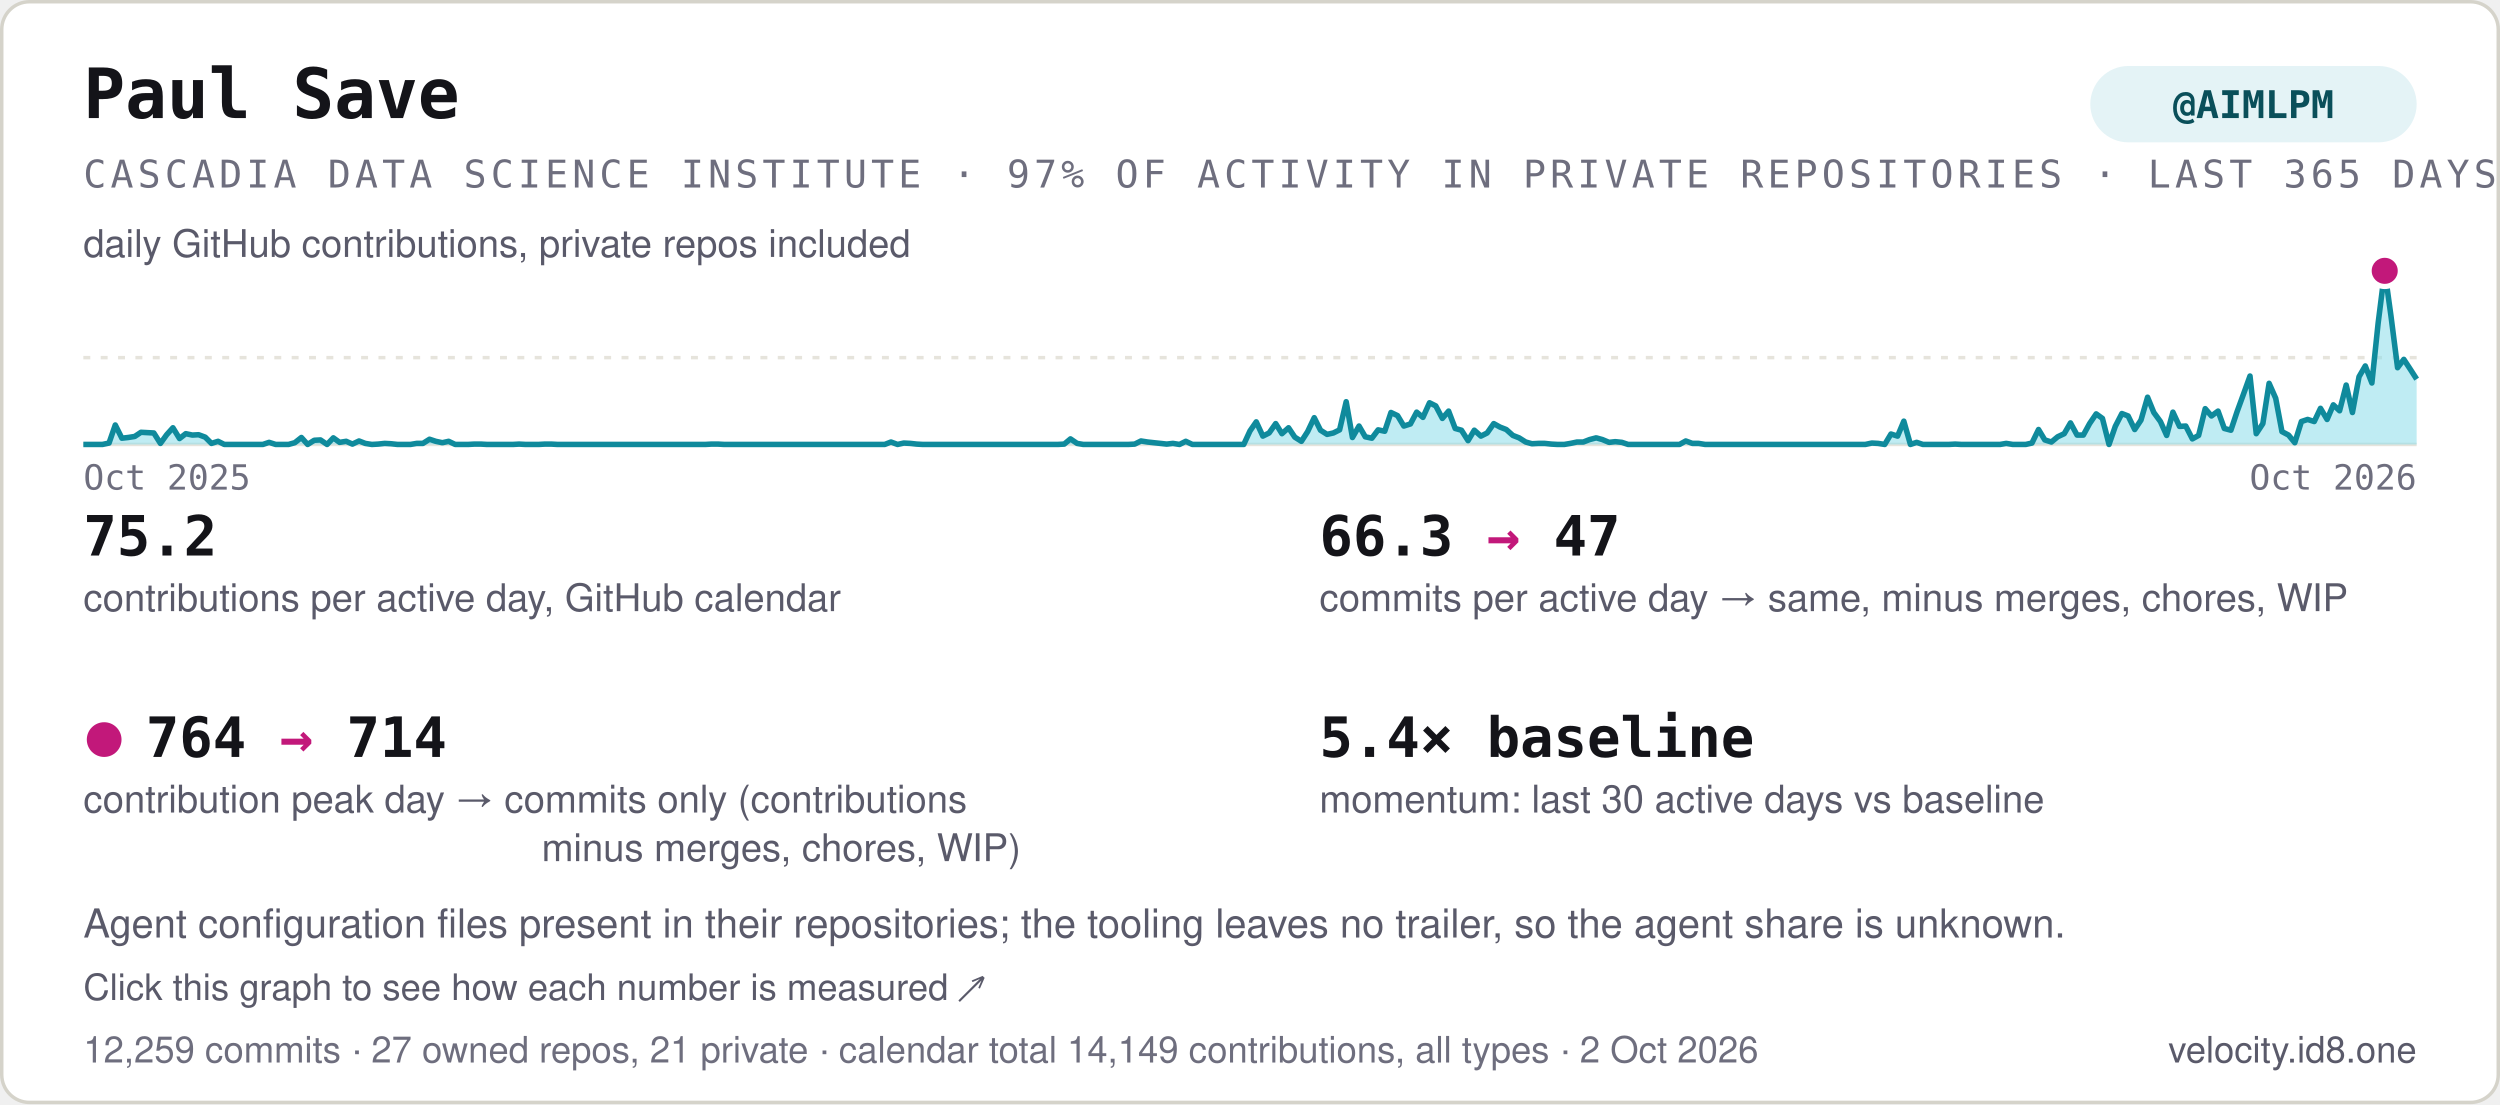
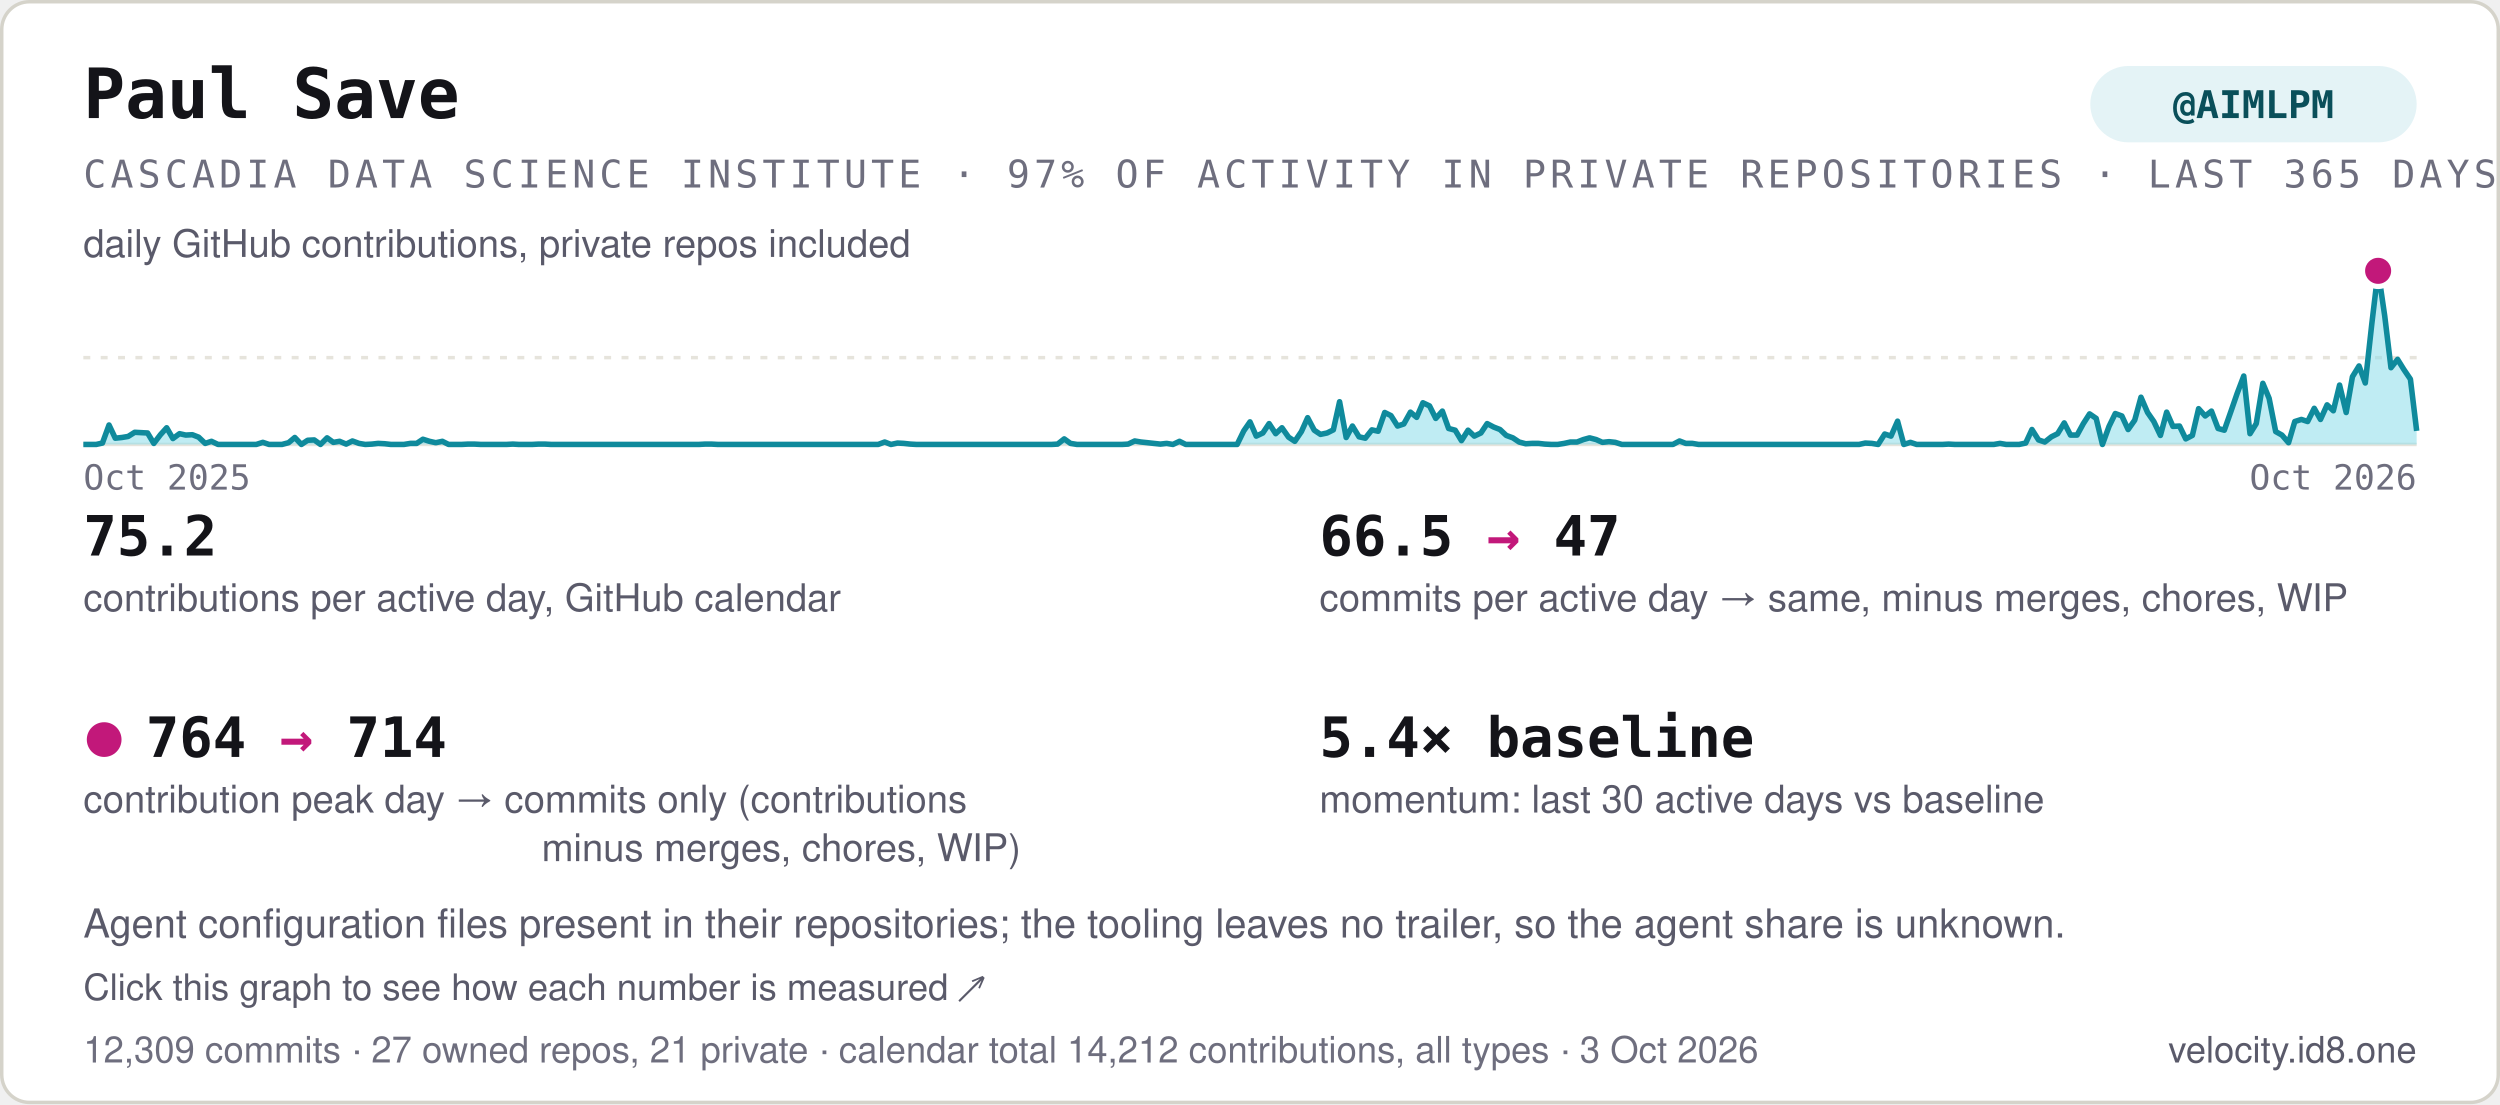
<svg xmlns="http://www.w3.org/2000/svg" width="720" height="318" viewBox="0 0 720 318" role="img" aria-label="Paul Save: Velocity Graph">
  <rect x="0.5" y="0.5" width="719" height="317" rx="8" fill="#FFFFFF" stroke="#D5D3CA" />
  <text x="24" y="34" font-family="Departure Mono, JetBrains Mono, ui-monospace, Menlo, monospace" font-size="20" font-weight="700" fill="#141419">Paul Save</text>
  <text x="24" y="54" font-family="Departure Mono, JetBrains Mono, ui-monospace, Menlo, monospace" font-size="11" letter-spacing="1.2" fill="#6E6E7E">CASCADIA DATA SCIENCE INSTITUTE · 97% OF ACTIVITY IN PRIVATE REPOSITORIES · LAST 365 DAYS</text>
  <rect x="602" y="19" width="94" height="22" rx="11" fill="#E4F3F6" />
  <text x="649" y="34" text-anchor="middle" font-family="Departure Mono, JetBrains Mono, ui-monospace, Menlo, monospace" font-size="11" font-weight="600" fill="#0A4F5A">@AIMLPM</text>
  <line x1="24" x2="696" y1="128" y2="128" stroke="#E6E4DC" />
  <line x1="24" x2="696" y1="103.0" y2="103.0" stroke="#E6E4DC" stroke-dasharray="2 3" />
-   <path d="M24.0,128.0 L25.8,128.0 L27.7,128.0 L29.5,128.0 L31.4,127.6 L33.2,122.4 L35.1,126.2 L36.9,126.0 L38.8,125.7 L40.6,124.5 L42.5,124.6 L44.3,124.7 L46.2,127.7 L48.0,125.2 L49.8,123.2 L51.7,126.3 L53.5,124.9 L55.4,125.3 L57.2,125.2 L59.1,125.9 L60.9,127.7 L62.8,127.1 L64.6,128.0 L66.5,128.0 L68.3,128.0 L70.2,128.0 L72.0,128.0 L73.8,128.0 L75.7,128.0 L77.5,127.4 L79.4,128.0 L81.2,128.0 L83.1,128.0 L84.9,127.5 L86.8,126.0 L88.6,128.0 L90.5,126.8 L92.3,126.7 L94.2,128.0 L96.0,126.1 L97.8,127.4 L99.7,127.1 L101.5,127.9 L103.4,127.0 L105.2,127.7 L107.1,128.0 L108.9,127.9 L110.8,127.7 L112.6,127.8 L114.5,128.0 L116.3,128.0 L118.2,128.0 L120.0,127.7 L121.8,127.7 L123.7,126.5 L125.5,127.1 L127.4,127.5 L129.2,127.1 L131.1,128.0 L132.9,128.0 L134.8,128.0 L136.6,127.9 L138.5,127.9 L140.3,128.0 L142.2,128.0 L144.0,128.0 L145.8,128.0 L147.7,128.0 L149.5,127.9 L151.4,128.0 L153.2,128.0 L155.1,128.0 L156.9,127.9 L158.8,127.9 L160.6,128.0 L162.5,128.0 L164.3,128.0 L166.2,128.0 L168.0,128.0 L169.8,128.0 L171.7,128.0 L173.5,128.0 L175.4,128.0 L177.2,128.0 L179.1,128.0 L180.9,128.0 L182.8,128.0 L184.6,128.0 L186.5,128.0 L188.3,128.0 L190.2,128.0 L192.0,128.0 L193.8,128.0 L195.7,128.0 L197.5,128.0 L199.4,128.0 L201.2,128.0 L203.1,128.0 L204.9,127.9 L206.8,127.9 L208.6,128.0 L210.5,128.0 L212.3,128.0 L214.2,128.0 L216.0,128.0 L217.8,128.0 L219.7,128.0 L221.5,128.0 L223.4,128.0 L225.2,128.0 L227.1,128.0 L228.9,128.0 L230.8,128.0 L232.6,128.0 L234.5,128.0 L236.3,128.0 L238.2,128.0 L240.0,128.0 L241.8,128.0 L243.7,128.0 L245.5,128.0 L247.4,128.0 L249.2,128.0 L251.1,128.0 L252.9,128.0 L254.8,128.0 L256.6,127.3 L258.5,128.0 L260.3,127.6 L262.2,127.7 L264.0,127.9 L265.8,128.0 L267.7,128.0 L269.5,128.0 L271.4,128.0 L273.2,128.0 L275.1,128.0 L276.9,128.0 L278.8,128.0 L280.6,128.0 L282.5,128.0 L284.3,128.0 L286.2,128.0 L288.0,128.0 L289.8,128.0 L291.7,128.0 L293.5,128.0 L295.4,128.0 L297.2,128.0 L299.1,128.0 L300.9,128.0 L302.8,128.0 L304.6,128.0 L306.5,127.9 L308.3,126.4 L310.2,127.7 L312.0,128.0 L313.8,128.0 L315.7,128.0 L317.5,128.0 L319.4,128.0 L321.2,128.0 L323.1,128.0 L324.9,128.0 L326.8,127.9 L328.6,127.0 L330.5,127.3 L332.3,127.5 L334.2,127.7 L336.0,127.9 L337.8,127.7 L339.7,128.0 L341.5,127.1 L343.4,128.0 L345.2,128.0 L347.1,128.0 L348.9,128.0 L350.8,128.0 L352.6,128.0 L354.5,128.0 L356.3,128.0 L358.2,128.0 L360.0,124.1 L361.8,121.5 L363.7,125.6 L365.5,124.7 L367.4,122.0 L369.2,124.9 L371.1,123.2 L372.9,125.9 L374.8,127.1 L376.6,124.3 L378.5,120.3 L380.3,123.9 L382.2,125.1 L384.0,124.7 L385.8,123.8 L387.7,115.7 L389.5,126.0 L391.4,122.7 L393.2,125.8 L395.1,126.2 L396.9,123.8 L398.8,124.2 L400.6,118.8 L402.5,119.7 L404.3,122.7 L406.2,122.1 L408.0,118.7 L409.8,120.2 L411.7,116.0 L413.5,116.9 L415.4,120.5 L417.2,118.4 L419.1,123.4 L420.9,123.9 L422.8,126.9 L424.6,123.9 L426.5,125.6 L428.3,124.7 L430.2,122.0 L432.0,123.0 L433.8,123.7 L435.7,125.4 L437.5,126.1 L439.4,127.3 L441.2,127.8 L443.1,127.7 L444.9,127.7 L446.8,127.9 L448.6,128.0 L450.5,128.0 L452.3,127.7 L454.2,127.3 L456.0,127.3 L457.8,126.6 L459.7,126.1 L461.5,126.6 L463.4,127.4 L465.2,127.2 L467.1,127.4 L468.9,128.0 L470.8,128.0 L472.6,128.0 L474.5,128.0 L476.3,128.0 L478.2,128.0 L480.0,128.0 L481.8,128.0 L483.7,128.0 L485.5,127.0 L487.4,127.7 L489.2,127.7 L491.1,128.0 L492.9,128.0 L494.8,128.0 L496.6,128.0 L498.5,128.0 L500.3,128.0 L502.2,128.0 L504.0,128.0 L505.8,128.0 L507.7,128.0 L509.5,128.0 L511.4,128.0 L513.2,128.0 L515.1,128.0 L516.9,128.0 L518.8,128.0 L520.6,128.0 L522.5,128.0 L524.3,128.0 L526.2,128.0 L528.0,128.0 L529.8,128.0 L531.7,128.0 L533.5,128.0 L535.4,128.0 L537.2,128.0 L539.1,127.6 L540.9,127.7 L542.8,128.0 L544.6,125.0 L546.5,125.6 L548.3,121.3 L550.2,128.0 L552.0,127.4 L553.8,128.0 L555.7,128.0 L557.5,128.0 L559.4,128.0 L561.2,128.0 L563.1,127.9 L564.9,128.0 L566.8,128.0 L568.6,128.0 L570.5,128.0 L572.3,128.0 L574.2,128.0 L576.0,128.0 L577.8,127.7 L579.7,128.0 L581.5,128.0 L583.4,128.0 L585.2,127.6 L587.1,123.7 L588.9,126.7 L590.8,127.3 L592.6,125.8 L594.5,124.9 L596.3,121.8 L598.2,125.3 L600.0,125.3 L601.8,122.0 L603.7,119.2 L605.5,120.5 L607.4,128.0 L609.2,122.8 L611.1,119.1 L612.9,119.8 L614.8,123.7 L616.6,121.0 L618.5,114.4 L620.3,118.8 L622.2,121.4 L624.0,125.4 L625.8,118.7 L627.7,122.8 L629.5,122.7 L631.4,126.4 L633.2,125.4 L635.1,117.7 L636.9,119.8 L638.8,118.4 L640.6,123.4 L642.5,123.9 L644.3,118.5 L646.2,113.3 L648.0,108.3 L649.8,124.9 L651.7,122.0 L653.5,110.4 L655.4,114.7 L657.2,124.3 L659.1,125.3 L660.9,127.5 L662.8,121.4 L664.6,120.8 L666.5,121.4 L668.3,117.6 L670.2,120.8 L672.0,116.6 L673.8,118.3 L675.7,110.9 L677.5,118.8 L679.4,108.5 L681.2,105.4 L683.1,110.3 L684.9,93.1 L686.8,78.0 L688.6,91.0 L690.5,105.9 L692.3,103.5 L694.2,106.4 L696.0,109.2 L696.0,128 L24,128 Z" fill="#8ADCE8" fill-opacity="0.55" />
-   <path d="M24.0,128.0 L25.8,128.0 L27.7,128.0 L29.5,128.0 L31.4,127.6 L33.2,122.4 L35.1,126.2 L36.9,126.0 L38.8,125.7 L40.6,124.5 L42.5,124.6 L44.3,124.7 L46.2,127.7 L48.0,125.2 L49.8,123.2 L51.7,126.3 L53.5,124.9 L55.4,125.3 L57.2,125.2 L59.1,125.9 L60.9,127.7 L62.8,127.1 L64.6,128.0 L66.5,128.0 L68.3,128.0 L70.2,128.0 L72.0,128.0 L73.8,128.0 L75.7,128.0 L77.5,127.4 L79.4,128.0 L81.2,128.0 L83.1,128.0 L84.9,127.5 L86.8,126.0 L88.6,128.0 L90.5,126.8 L92.3,126.7 L94.2,128.0 L96.0,126.1 L97.8,127.4 L99.7,127.1 L101.5,127.9 L103.4,127.0 L105.2,127.7 L107.1,128.0 L108.9,127.9 L110.8,127.7 L112.6,127.8 L114.5,128.0 L116.3,128.0 L118.2,128.0 L120.0,127.7 L121.8,127.7 L123.7,126.5 L125.5,127.1 L127.4,127.5 L129.2,127.1 L131.1,128.0 L132.9,128.0 L134.8,128.0 L136.6,127.9 L138.5,127.9 L140.3,128.0 L142.2,128.0 L144.0,128.0 L145.8,128.0 L147.7,128.0 L149.5,127.9 L151.4,128.0 L153.2,128.0 L155.1,128.0 L156.9,127.9 L158.8,127.9 L160.6,128.0 L162.5,128.0 L164.3,128.0 L166.2,128.0 L168.0,128.0 L169.8,128.0 L171.7,128.0 L173.5,128.0 L175.4,128.0 L177.2,128.0 L179.1,128.0 L180.9,128.0 L182.8,128.0 L184.6,128.0 L186.5,128.0 L188.3,128.0 L190.2,128.0 L192.0,128.0 L193.8,128.0 L195.7,128.0 L197.5,128.0 L199.4,128.0 L201.2,128.0 L203.1,128.0 L204.9,127.9 L206.8,127.9 L208.6,128.0 L210.5,128.0 L212.3,128.0 L214.2,128.0 L216.0,128.0 L217.8,128.0 L219.7,128.0 L221.5,128.0 L223.4,128.0 L225.2,128.0 L227.1,128.0 L228.9,128.0 L230.8,128.0 L232.6,128.0 L234.5,128.0 L236.3,128.0 L238.2,128.0 L240.0,128.0 L241.8,128.0 L243.7,128.0 L245.5,128.0 L247.4,128.0 L249.2,128.0 L251.1,128.0 L252.9,128.0 L254.8,128.0 L256.6,127.3 L258.5,128.0 L260.3,127.6 L262.2,127.7 L264.0,127.9 L265.8,128.0 L267.7,128.0 L269.5,128.0 L271.4,128.0 L273.2,128.0 L275.1,128.0 L276.9,128.0 L278.8,128.0 L280.6,128.0 L282.5,128.0 L284.3,128.0 L286.2,128.0 L288.0,128.0 L289.8,128.0 L291.7,128.0 L293.5,128.0 L295.4,128.0 L297.2,128.0 L299.1,128.0 L300.9,128.0 L302.8,128.0 L304.6,128.0 L306.5,127.9 L308.3,126.4 L310.2,127.7 L312.0,128.0 L313.8,128.0 L315.7,128.0 L317.5,128.0 L319.4,128.0 L321.2,128.0 L323.1,128.0 L324.9,128.0 L326.8,127.9 L328.6,127.0 L330.5,127.3 L332.3,127.5 L334.2,127.7 L336.0,127.9 L337.8,127.7 L339.7,128.0 L341.5,127.1 L343.4,128.0 L345.2,128.0 L347.1,128.0 L348.9,128.0 L350.8,128.0 L352.6,128.0 L354.5,128.0 L356.3,128.0 L358.2,128.0 L360.0,124.1 L361.8,121.5 L363.7,125.6 L365.5,124.7 L367.4,122.0 L369.2,124.9 L371.1,123.2 L372.9,125.9 L374.8,127.1 L376.6,124.3 L378.5,120.3 L380.3,123.9 L382.2,125.1 L384.0,124.7 L385.8,123.8 L387.7,115.7 L389.5,126.0 L391.4,122.7 L393.2,125.8 L395.1,126.2 L396.9,123.8 L398.8,124.2 L400.6,118.8 L402.5,119.7 L404.3,122.7 L406.2,122.1 L408.0,118.7 L409.8,120.2 L411.7,116.0 L413.5,116.9 L415.4,120.5 L417.2,118.4 L419.1,123.4 L420.9,123.9 L422.8,126.9 L424.6,123.9 L426.5,125.6 L428.3,124.7 L430.2,122.0 L432.0,123.0 L433.8,123.7 L435.7,125.4 L437.5,126.1 L439.4,127.3 L441.2,127.8 L443.1,127.7 L444.9,127.7 L446.8,127.9 L448.6,128.0 L450.5,128.0 L452.3,127.7 L454.2,127.3 L456.0,127.3 L457.8,126.6 L459.7,126.1 L461.5,126.6 L463.4,127.4 L465.2,127.2 L467.1,127.4 L468.9,128.0 L470.8,128.0 L472.6,128.0 L474.5,128.0 L476.3,128.0 L478.2,128.0 L480.0,128.0 L481.8,128.0 L483.7,128.0 L485.5,127.0 L487.4,127.7 L489.2,127.7 L491.1,128.0 L492.9,128.0 L494.8,128.0 L496.6,128.0 L498.5,128.0 L500.3,128.0 L502.2,128.0 L504.0,128.0 L505.8,128.0 L507.7,128.0 L509.5,128.0 L511.4,128.0 L513.2,128.0 L515.1,128.0 L516.9,128.0 L518.8,128.0 L520.6,128.0 L522.5,128.0 L524.3,128.0 L526.2,128.0 L528.0,128.0 L529.8,128.0 L531.7,128.0 L533.5,128.0 L535.4,128.0 L537.2,128.0 L539.1,127.6 L540.9,127.7 L542.8,128.0 L544.6,125.0 L546.5,125.6 L548.3,121.3 L550.2,128.0 L552.0,127.4 L553.8,128.0 L555.7,128.0 L557.5,128.0 L559.4,128.0 L561.2,128.0 L563.1,127.9 L564.9,128.0 L566.8,128.0 L568.6,128.0 L570.5,128.0 L572.3,128.0 L574.2,128.0 L576.0,128.0 L577.8,127.7 L579.7,128.0 L581.5,128.0 L583.4,128.0 L585.2,127.6 L587.1,123.7 L588.9,126.7 L590.8,127.3 L592.6,125.8 L594.5,124.9 L596.3,121.8 L598.2,125.3 L600.0,125.3 L601.8,122.0 L603.7,119.2 L605.5,120.5 L607.4,128.0 L609.2,122.8 L611.1,119.1 L612.9,119.8 L614.8,123.7 L616.6,121.0 L618.5,114.4 L620.3,118.8 L622.2,121.4 L624.0,125.4 L625.8,118.7 L627.7,122.8 L629.5,122.7 L631.4,126.4 L633.2,125.4 L635.1,117.7 L636.9,119.8 L638.8,118.4 L640.6,123.4 L642.5,123.9 L644.3,118.5 L646.2,113.3 L648.0,108.3 L649.8,124.9 L651.7,122.0 L653.5,110.4 L655.4,114.7 L657.2,124.3 L659.1,125.3 L660.9,127.5 L662.8,121.4 L664.6,120.8 L666.5,121.4 L668.3,117.6 L670.2,120.8 L672.0,116.6 L673.8,118.3 L675.7,110.9 L677.5,118.8 L679.4,108.5 L681.2,105.4 L683.1,110.3 L684.9,93.1 L686.8,78.0 L688.6,91.0 L690.5,105.9 L692.3,103.5 L694.2,106.4 L696.0,109.2" fill="none" stroke="#0F8A9C" stroke-width="1.6" stroke-linejoin="round" />
-   <circle cx="686.8" cy="78.0" r="4.5" fill="#C2187A" stroke="#FFFFFF" stroke-width="1.5" />
+   <path d="M24.0,128.0 L25.8,128.0 L27.7,128.0 L29.5,127.6 L31.4,122.4 L33.2,126.2 L35.1,126.0 L36.9,125.7 L38.8,124.5 L40.6,124.6 L42.5,124.7 L44.3,127.7 L46.2,125.2 L48.0,123.2 L49.8,126.3 L51.7,124.9 L53.5,125.3 L55.4,125.2 L57.2,125.9 L59.1,127.7 L60.9,127.1 L62.8,128.0 L64.6,128.0 L66.5,128.0 L68.3,128.0 L70.2,128.0 L72.0,128.0 L73.8,128.0 L75.7,127.4 L77.5,128.0 L79.4,128.0 L81.2,128.0 L83.1,127.5 L84.9,126.0 L86.8,128.0 L88.6,126.8 L90.5,126.7 L92.3,128.0 L94.2,126.1 L96.0,127.4 L97.8,127.1 L99.7,127.9 L101.5,127.0 L103.4,127.7 L105.2,128.0 L107.1,127.9 L108.9,127.7 L110.8,127.8 L112.6,128.0 L114.5,128.0 L116.3,128.0 L118.2,127.7 L120.0,127.7 L121.8,126.5 L123.7,127.1 L125.5,127.5 L127.4,127.1 L129.2,128.0 L131.1,128.0 L132.9,128.0 L134.8,127.9 L136.6,127.9 L138.5,128.0 L140.3,128.0 L142.2,128.0 L144.0,128.0 L145.8,128.0 L147.7,127.9 L149.5,128.0 L151.4,128.0 L153.2,128.0 L155.1,127.9 L156.9,127.9 L158.8,128.0 L160.6,128.0 L162.5,128.0 L164.3,128.0 L166.2,128.0 L168.0,128.0 L169.8,128.0 L171.7,128.0 L173.5,128.0 L175.4,128.0 L177.2,128.0 L179.1,128.0 L180.9,128.0 L182.8,128.0 L184.6,128.0 L186.5,128.0 L188.3,128.0 L190.2,128.0 L192.0,128.0 L193.8,128.0 L195.7,128.0 L197.5,128.0 L199.4,128.0 L201.2,128.0 L203.1,127.9 L204.9,127.9 L206.8,128.0 L208.6,128.0 L210.5,128.0 L212.3,128.0 L214.2,128.0 L216.0,128.0 L217.8,128.0 L219.7,128.0 L221.5,128.0 L223.4,128.0 L225.2,128.0 L227.1,128.0 L228.9,128.0 L230.8,128.0 L232.6,128.0 L234.5,128.0 L236.3,128.0 L238.2,128.0 L240.0,128.0 L241.8,128.0 L243.7,128.0 L245.5,128.0 L247.4,128.0 L249.2,128.0 L251.1,128.0 L252.9,128.0 L254.8,127.3 L256.6,128.0 L258.5,127.6 L260.3,127.7 L262.2,127.9 L264.0,128.0 L265.8,128.0 L267.7,128.0 L269.5,128.0 L271.4,128.0 L273.2,128.0 L275.1,128.0 L276.9,128.0 L278.8,128.0 L280.6,128.0 L282.5,128.0 L284.3,128.0 L286.2,128.0 L288.0,128.0 L289.8,128.0 L291.7,128.0 L293.5,128.0 L295.4,128.0 L297.2,128.0 L299.1,128.0 L300.9,128.0 L302.8,128.0 L304.6,127.9 L306.5,126.4 L308.3,127.7 L310.2,128.0 L312.0,128.0 L313.8,128.0 L315.7,128.0 L317.5,128.0 L319.4,128.0 L321.2,128.0 L323.1,128.0 L324.9,127.9 L326.8,127.0 L328.6,127.3 L330.5,127.5 L332.3,127.7 L334.2,127.9 L336.0,127.7 L337.8,128.0 L339.7,127.1 L341.5,128.0 L343.4,128.0 L345.2,128.0 L347.1,128.0 L348.9,128.0 L350.8,128.0 L352.6,128.0 L354.5,128.0 L356.3,128.0 L358.2,124.1 L360.0,121.5 L361.8,125.6 L363.7,124.7 L365.5,122.0 L367.4,124.9 L369.2,123.2 L371.1,125.9 L372.9,127.1 L374.8,124.3 L376.6,120.3 L378.5,123.9 L380.3,125.1 L382.2,124.7 L384.0,123.8 L385.8,115.7 L387.7,126.0 L389.5,122.7 L391.4,125.8 L393.2,126.2 L395.1,123.8 L396.9,124.2 L398.8,118.8 L400.6,119.7 L402.5,122.7 L404.3,122.1 L406.2,118.7 L408.0,120.2 L409.8,116.0 L411.7,116.9 L413.5,120.5 L415.4,118.4 L417.2,123.4 L419.1,123.9 L420.9,126.9 L422.8,123.9 L424.6,125.6 L426.5,124.7 L428.3,122.0 L430.2,123.0 L432.0,123.7 L433.8,125.4 L435.7,126.1 L437.5,127.3 L439.4,127.8 L441.2,127.7 L443.1,127.7 L444.9,127.9 L446.8,128.0 L448.6,128.0 L450.5,127.7 L452.3,127.3 L454.2,127.3 L456.0,126.6 L457.8,126.1 L459.7,126.6 L461.5,127.4 L463.4,127.2 L465.2,127.4 L467.1,128.0 L468.9,128.0 L470.8,128.0 L472.6,128.0 L474.5,128.0 L476.3,128.0 L478.2,128.0 L480.0,128.0 L481.8,128.0 L483.7,127.0 L485.5,127.7 L487.4,127.7 L489.2,128.0 L491.1,128.0 L492.9,128.0 L494.8,128.0 L496.6,128.0 L498.5,128.0 L500.3,128.0 L502.2,128.0 L504.0,128.0 L505.8,128.0 L507.7,128.0 L509.5,128.0 L511.4,128.0 L513.2,128.0 L515.1,128.0 L516.9,128.0 L518.8,128.0 L520.6,128.0 L522.5,128.0 L524.3,128.0 L526.2,128.0 L528.0,128.0 L529.8,128.0 L531.7,128.0 L533.5,128.0 L535.4,128.0 L537.2,127.6 L539.1,127.7 L540.9,128.0 L542.8,125.0 L544.6,125.6 L546.5,121.3 L548.3,128.0 L550.2,127.4 L552.0,128.0 L553.8,128.0 L555.7,128.0 L557.5,128.0 L559.4,128.0 L561.2,127.9 L563.1,128.0 L564.9,128.0 L566.8,128.0 L568.6,128.0 L570.5,128.0 L572.3,128.0 L574.2,128.0 L576.0,127.7 L577.8,128.0 L579.7,128.0 L581.5,128.0 L583.4,127.6 L585.2,123.7 L587.1,126.7 L588.9,127.3 L590.8,125.8 L592.6,124.9 L594.5,121.8 L596.3,125.3 L598.2,125.3 L600.0,122.0 L601.8,119.2 L603.7,120.5 L605.5,128.0 L607.4,122.8 L609.2,119.1 L611.1,119.8 L612.9,123.7 L614.8,121.0 L616.6,114.4 L618.5,118.8 L620.3,121.4 L622.2,125.4 L624.0,118.7 L625.8,122.8 L627.7,122.7 L629.5,126.4 L631.4,125.4 L633.2,117.7 L635.1,119.8 L636.9,118.4 L638.8,123.4 L640.6,123.9 L642.5,118.5 L644.3,113.3 L646.2,108.3 L648.0,124.9 L649.8,122.0 L651.7,110.4 L653.5,114.7 L655.4,124.3 L657.2,125.3 L659.1,127.5 L660.9,121.4 L662.8,120.8 L664.6,121.4 L666.5,117.6 L668.3,120.8 L670.2,116.6 L672.0,118.3 L673.8,110.9 L675.7,118.8 L677.5,108.5 L679.4,105.4 L681.2,110.3 L683.1,93.1 L684.9,78.0 L686.8,91.0 L688.6,105.9 L690.5,103.5 L692.3,106.4 L694.2,109.2 L696.0,124.1 L696.0,128 L24,128 Z" fill="#8ADCE8" fill-opacity="0.55" />
+   <path d="M24.0,128.0 L25.8,128.0 L27.7,128.0 L29.5,127.6 L31.4,122.4 L33.2,126.2 L35.1,126.0 L36.9,125.7 L38.8,124.5 L40.6,124.6 L42.5,124.7 L44.3,127.7 L46.2,125.2 L48.0,123.2 L49.8,126.3 L51.7,124.9 L53.5,125.3 L55.4,125.2 L57.2,125.9 L59.1,127.7 L60.9,127.1 L62.8,128.0 L64.6,128.0 L66.5,128.0 L68.3,128.0 L70.2,128.0 L72.0,128.0 L73.8,128.0 L75.7,127.4 L77.5,128.0 L79.4,128.0 L81.2,128.0 L83.1,127.5 L84.9,126.0 L86.8,128.0 L88.6,126.8 L90.5,126.7 L92.3,128.0 L94.2,126.1 L96.0,127.4 L97.8,127.1 L99.7,127.9 L101.5,127.0 L103.4,127.7 L105.2,128.0 L107.1,127.9 L108.9,127.7 L110.8,127.8 L112.6,128.0 L114.5,128.0 L116.3,128.0 L118.2,127.7 L120.0,127.7 L121.8,126.5 L123.7,127.1 L125.5,127.5 L127.4,127.1 L129.2,128.0 L131.1,128.0 L132.9,128.0 L134.8,127.9 L136.6,127.9 L138.5,128.0 L140.3,128.0 L142.2,128.0 L144.0,128.0 L145.8,128.0 L147.7,127.9 L149.5,128.0 L151.4,128.0 L153.2,128.0 L155.1,127.9 L156.9,127.9 L158.8,128.0 L160.6,128.0 L162.5,128.0 L164.3,128.0 L166.2,128.0 L168.0,128.0 L169.8,128.0 L171.7,128.0 L173.5,128.0 L175.4,128.0 L177.2,128.0 L179.1,128.0 L180.9,128.0 L182.8,128.0 L184.6,128.0 L186.5,128.0 L188.3,128.0 L190.2,128.0 L192.0,128.0 L193.8,128.0 L195.7,128.0 L197.5,128.0 L199.4,128.0 L201.2,128.0 L203.1,127.9 L204.9,127.9 L206.8,128.0 L208.6,128.0 L210.5,128.0 L212.3,128.0 L214.2,128.0 L216.0,128.0 L217.8,128.0 L219.7,128.0 L221.5,128.0 L223.4,128.0 L225.2,128.0 L227.1,128.0 L228.9,128.0 L230.8,128.0 L232.6,128.0 L234.5,128.0 L236.3,128.0 L238.2,128.0 L240.0,128.0 L241.8,128.0 L243.7,128.0 L245.5,128.0 L247.4,128.0 L249.2,128.0 L251.1,128.0 L252.9,128.0 L254.8,127.3 L256.6,128.0 L258.5,127.6 L260.3,127.7 L262.2,127.9 L264.0,128.0 L265.8,128.0 L267.7,128.0 L269.5,128.0 L271.4,128.0 L273.2,128.0 L275.1,128.0 L276.9,128.0 L278.8,128.0 L280.6,128.0 L282.5,128.0 L284.3,128.0 L286.2,128.0 L288.0,128.0 L289.8,128.0 L291.7,128.0 L293.5,128.0 L295.4,128.0 L297.2,128.0 L299.1,128.0 L300.9,128.0 L302.8,128.0 L304.6,127.9 L306.5,126.4 L308.3,127.7 L310.2,128.0 L312.0,128.0 L313.8,128.0 L315.7,128.0 L317.5,128.0 L319.4,128.0 L321.2,128.0 L323.1,128.0 L324.9,127.9 L326.8,127.0 L328.6,127.3 L330.5,127.5 L332.3,127.7 L334.2,127.9 L336.0,127.7 L337.8,128.0 L339.7,127.1 L341.5,128.0 L343.4,128.0 L345.2,128.0 L347.1,128.0 L348.9,128.0 L350.8,128.0 L352.6,128.0 L354.5,128.0 L356.3,128.0 L358.2,124.1 L360.0,121.5 L361.8,125.6 L363.7,124.7 L365.5,122.0 L367.4,124.9 L369.2,123.2 L371.1,125.9 L372.9,127.1 L374.8,124.3 L376.6,120.3 L378.5,123.9 L380.3,125.1 L382.2,124.7 L384.0,123.8 L385.8,115.7 L387.7,126.0 L389.5,122.7 L391.4,125.8 L393.2,126.2 L395.1,123.8 L396.9,124.2 L398.8,118.8 L400.6,119.7 L402.5,122.7 L404.3,122.1 L406.2,118.7 L408.0,120.2 L409.8,116.0 L411.7,116.9 L413.5,120.5 L415.4,118.4 L417.2,123.4 L419.1,123.9 L420.9,126.9 L422.8,123.9 L424.6,125.6 L426.5,124.7 L428.3,122.0 L430.2,123.0 L432.0,123.7 L433.8,125.4 L435.7,126.1 L437.5,127.3 L439.4,127.8 L441.2,127.7 L443.1,127.7 L444.9,127.9 L446.8,128.0 L448.6,128.0 L450.5,127.7 L452.3,127.3 L454.2,127.3 L456.0,126.6 L457.8,126.1 L459.7,126.6 L461.5,127.4 L463.4,127.2 L465.2,127.4 L467.1,128.0 L468.9,128.0 L470.8,128.0 L472.6,128.0 L474.5,128.0 L476.3,128.0 L478.2,128.0 L480.0,128.0 L481.8,128.0 L483.7,127.0 L485.5,127.7 L487.4,127.7 L489.2,128.0 L491.1,128.0 L492.9,128.0 L494.8,128.0 L496.6,128.0 L498.5,128.0 L500.3,128.0 L502.2,128.0 L504.0,128.0 L505.8,128.0 L507.7,128.0 L509.5,128.0 L511.4,128.0 L513.2,128.0 L515.1,128.0 L516.9,128.0 L518.8,128.0 L520.6,128.0 L522.5,128.0 L524.3,128.0 L526.2,128.0 L528.0,128.0 L529.8,128.0 L531.7,128.0 L533.5,128.0 L535.4,128.0 L537.2,127.6 L539.1,127.7 L540.9,128.0 L542.8,125.0 L544.6,125.6 L546.5,121.3 L548.3,128.0 L550.2,127.4 L552.0,128.0 L553.8,128.0 L555.7,128.0 L557.5,128.0 L559.4,128.0 L561.2,127.9 L563.1,128.0 L564.9,128.0 L566.8,128.0 L568.6,128.0 L570.5,128.0 L572.3,128.0 L574.2,128.0 L576.0,127.7 L577.8,128.0 L579.7,128.0 L581.5,128.0 L583.4,127.6 L585.2,123.7 L587.1,126.7 L588.9,127.3 L590.8,125.8 L592.6,124.9 L594.5,121.8 L596.3,125.3 L598.2,125.3 L600.0,122.0 L601.8,119.2 L603.7,120.5 L605.5,128.0 L607.4,122.8 L609.2,119.1 L611.1,119.8 L612.9,123.7 L614.8,121.0 L616.6,114.4 L618.5,118.8 L620.3,121.4 L622.2,125.4 L624.0,118.7 L625.8,122.8 L627.7,122.7 L629.5,126.4 L631.4,125.4 L633.2,117.7 L635.1,119.8 L636.9,118.4 L638.8,123.4 L640.6,123.9 L642.5,118.5 L644.3,113.3 L646.2,108.3 L648.0,124.9 L649.8,122.0 L651.7,110.4 L653.5,114.7 L655.4,124.3 L657.2,125.3 L659.1,127.5 L660.9,121.4 L662.8,120.8 L664.6,121.4 L666.5,117.6 L668.3,120.8 L670.2,116.6 L672.0,118.3 L673.8,110.9 L675.7,118.8 L677.5,108.5 L679.4,105.4 L681.2,110.3 L683.1,93.1 L684.9,78.0 L686.8,91.0 L688.6,105.9 L690.5,103.5 L692.3,106.4 L694.2,109.2 L696.0,124.1" fill="none" stroke="#0F8A9C" stroke-width="1.6" stroke-linejoin="round" />
+   <circle cx="684.9" cy="78.0" r="4.5" fill="#C2187A" stroke="#FFFFFF" stroke-width="1.5" />
  <text x="24" y="141" font-family="Departure Mono, JetBrains Mono, ui-monospace, Menlo, monospace" font-size="10" fill="#6E6E7E">Oct 2025</text>
  <text x="696" y="141" text-anchor="end" font-family="Departure Mono, JetBrains Mono, ui-monospace, Menlo, monospace" font-size="10" fill="#6E6E7E">Oct 2026</text>
  <text x="24" y="74" font-family="-apple-system, BlinkMacSystemFont, 'Segoe UI', Helvetica, Arial, sans-serif" font-size="11" fill="#5A5A6A">daily GitHub contributions, private repos included</text>
  <text x="24" y="160" font-family="Departure Mono, JetBrains Mono, ui-monospace, Menlo, monospace" font-size="16" font-weight="600" fill="#141419">75.2</text>
  <text x="24" y="176" font-family="-apple-system, BlinkMacSystemFont, 'Segoe UI', Helvetica, Arial, sans-serif" font-size="11" fill="#5A5A6A">contributions per active day, GitHub calendar</text>
-   <text x="380" y="160" font-family="Departure Mono, JetBrains Mono, ui-monospace, Menlo, monospace" font-size="16" font-weight="600" fill="#141419">66.3 <tspan fill="#C2187A">→</tspan> 47</text>
+   <text x="380" y="160" font-family="Departure Mono, JetBrains Mono, ui-monospace, Menlo, monospace" font-size="16" font-weight="600" fill="#141419">66.5 <tspan fill="#C2187A">→</tspan> 47</text>
  <text x="380" y="176" font-family="-apple-system, BlinkMacSystemFont, 'Segoe UI', Helvetica, Arial, sans-serif" font-size="11" fill="#5A5A6A">commits per active day → same, minus merges, chores, WIP</text>
  <circle cx="30" cy="213" r="5" fill="#C2187A" />
  <text x="42" y="218" font-family="Departure Mono, JetBrains Mono, ui-monospace, Menlo, monospace" font-size="16" font-weight="600" fill="#141419">764 <tspan fill="#C2187A">→</tspan> 714</text>
  <text x="24" y="234" font-family="-apple-system, BlinkMacSystemFont, 'Segoe UI', Helvetica, Arial, sans-serif" font-size="11" fill="#5A5A6A">contribution peak day → commits only (contributions</text>
  <text x="156" y="248" font-family="-apple-system, BlinkMacSystemFont, 'Segoe UI', Helvetica, Arial, sans-serif" font-size="11" fill="#5A5A6A">minus merges, chores, WIP)</text>
  <text x="380" y="218" font-family="Departure Mono, JetBrains Mono, ui-monospace, Menlo, monospace" font-size="16" font-weight="600" fill="#141419">5.4× baseline</text>
  <text x="380" y="234" font-family="-apple-system, BlinkMacSystemFont, 'Segoe UI', Helvetica, Arial, sans-serif" font-size="11" fill="#5A5A6A">momentum: last 30 active days vs baseline</text>
  <text x="24" y="270" font-family="-apple-system, BlinkMacSystemFont, 'Segoe UI', Helvetica, Arial, sans-serif" font-size="11.5" fill="#5A5A6A">Agent configuration files present in their repositories; the tooling leaves no trailer, so the agent share is unknown.</text>
  <text x="24" y="288" font-family="-apple-system, BlinkMacSystemFont, 'Segoe UI', Helvetica, Arial, sans-serif" font-size="10.5" fill="#5A5A6A">Click this graph to see how each number is measured ↗</text>
-   <text x="24" y="306" font-family="-apple-system, BlinkMacSystemFont, 'Segoe UI', Helvetica, Arial, sans-serif" font-size="10.5" fill="#6E6E7E">12,259 commits · 27 owned repos, 21 private · calendar total 14,149 contributions, all types · 2 Oct 2026</text>
+   <text x="24" y="306" font-family="-apple-system, BlinkMacSystemFont, 'Segoe UI', Helvetica, Arial, sans-serif" font-size="10.5" fill="#6E6E7E">12,309 commits · 27 owned repos, 21 private · calendar total 14,212 contributions, all types · 3 Oct 2026</text>
  <text x="696" y="306" text-anchor="end" font-family="-apple-system, BlinkMacSystemFont, 'Segoe UI', Helvetica, Arial, sans-serif" font-size="10.5" fill="#5A5A6A">velocity.id8.one</text>
</svg>
